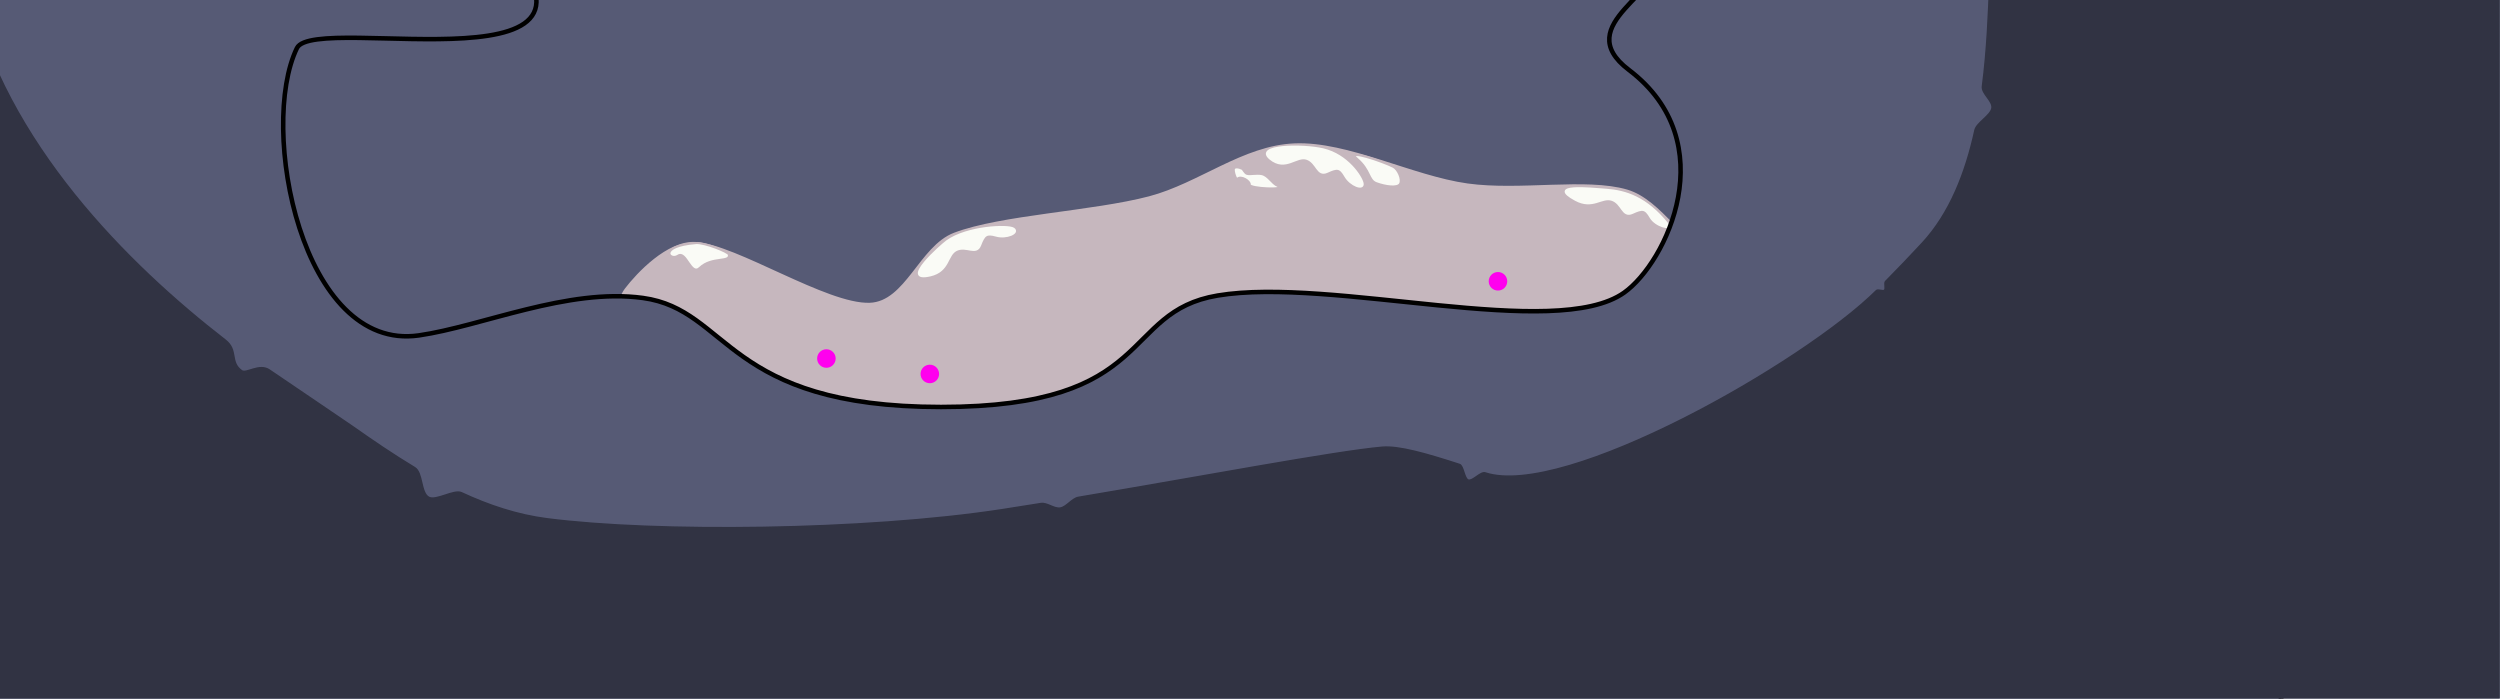
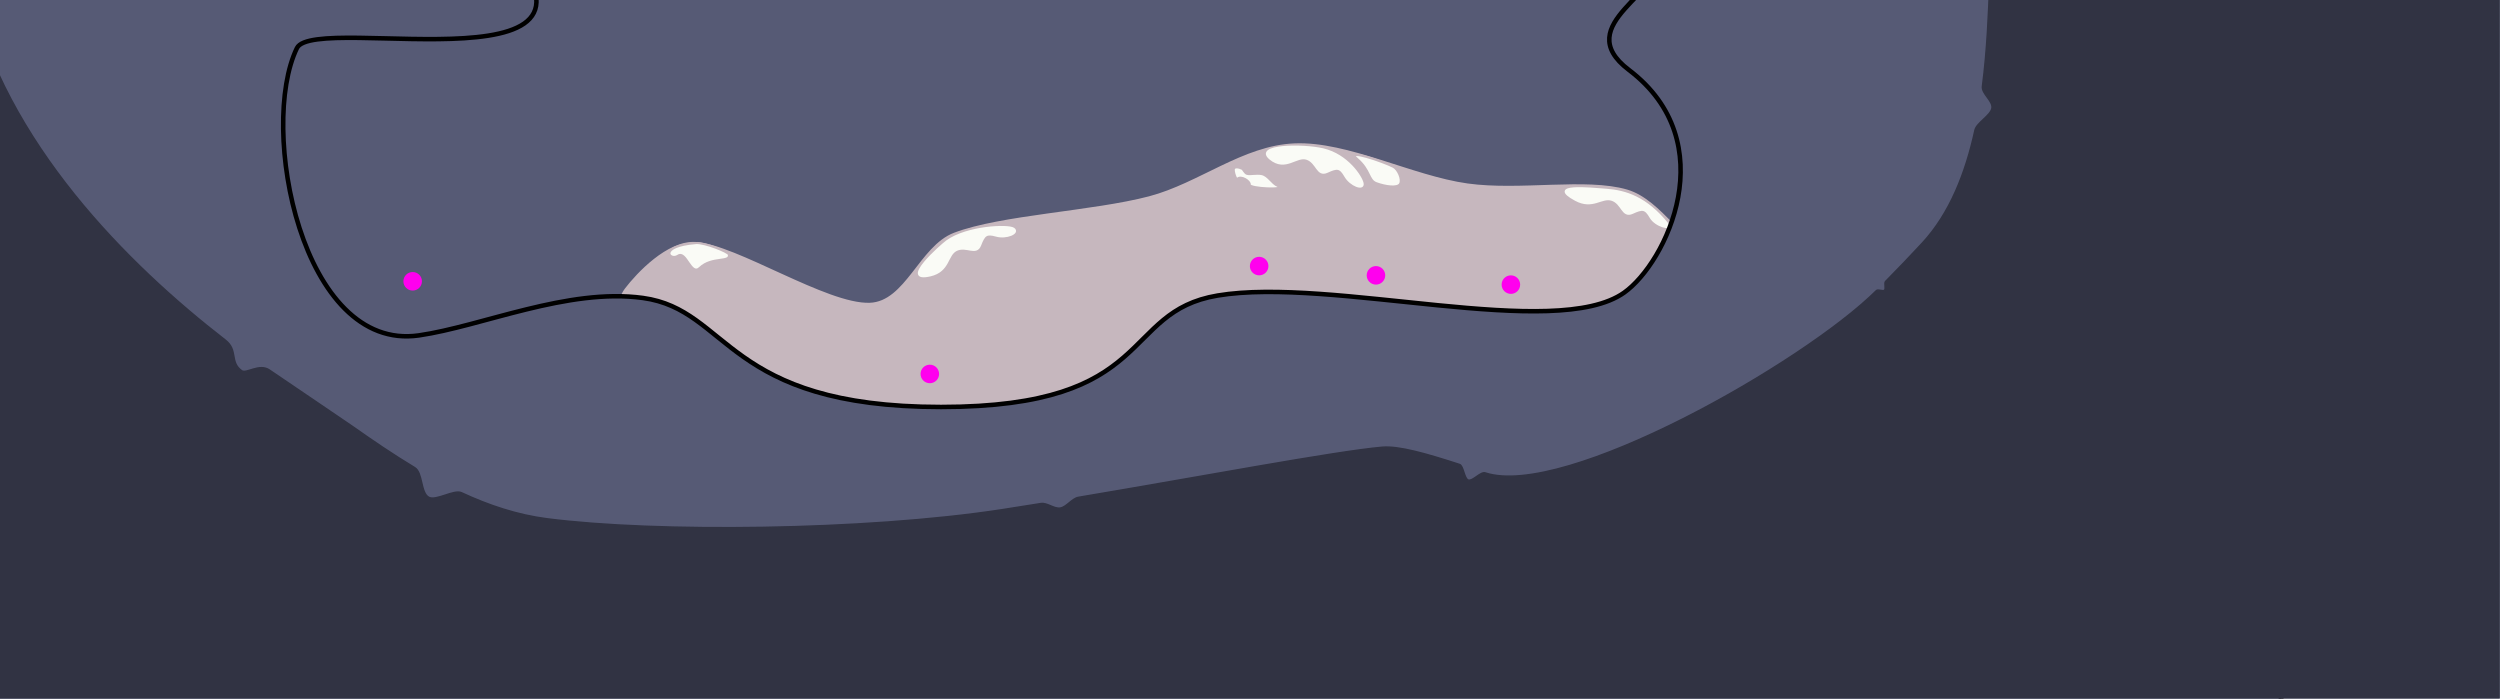
<svg xmlns="http://www.w3.org/2000/svg" width="8269px" height="2311px" version="1.1" xml:space="preserve" style="fill-rule:evenodd;clip-rule:evenodd;stroke-linecap:round;stroke-linejoin:round;stroke-miterlimit:1;">
  <rect id="level0" x="0" y="0" width="8268.22" height="2310.37" style="fill:#565a75;" />
  <clipPath id="_clip1">
    <rect id="level01" x="0" y="0" width="8268.22" height="2310.37" />
  </clipPath>
  <g clip-path="url(#_clip1)">
    <g id="mountain">
      <path id="mountain1" d="M6190.64,956.457C6168.52,852.906 6018.67,791.393 5931.21,773.14C5843.75,754.887 5754.73,869.998 5665.86,846.94C5574.16,823.146 5495.5,663.742 5380.97,630.37C5245.65,590.939 5028.07,634.564 4853.94,610.355C4670.86,584.902 4457.91,470.587 4282.49,477.65C4111.99,484.515 3966.48,609.407 3801.43,652.731C3613.8,701.979 3310.86,714.426 3156.75,773.14C3043.51,816.281 2997.87,1000.68 2876.77,1005.01C2734.08,1010.12 2435.07,811.894 2300.58,803.801C2208.52,798.262 2107.85,906.614 2069.84,956.457C2040.24,995.267 2029.58,1079.66 2072.52,1102.86C2223.83,1184.6 2657.77,1403.93 2977.68,1446.92C3487.66,1515.44 4611.4,1491.84 5132.38,1514.01C5456.55,1527.8 5927.16,1672.83 6103.53,1579.91C6279.91,1486.98 6219.36,1090.92 6190.64,956.457Z" style="fill:#c6b7be;stroke:#c6b7be;stroke-width:7px;" />
      <path d="M5927.84,777.187C5903.86,772.743 5795.82,802.694 5845.3,811.874C5909.53,823.791 5931.56,800.008 5966.19,811.874C6000.82,823.741 6000.17,870.249 6033.32,855.014C6066.47,839.779 6084.39,834.294 6101.57,864.17C6118.75,894.047 6155.5,908.013 6145.3,886.184C6142.71,880.63 6113.28,853.334 6064.96,828.035C6021.7,805.386 5965.28,784.124 5927.84,777.187Z" style="fill:#fafbf6;stroke:#fafbf6;stroke-width:7px;" />
      <path d="M5312.92,627.778C5258.86,623.612 5114.66,608.611 5211.21,660.897C5268.65,692.004 5297.47,649.03 5332.1,660.897C5366.72,672.763 5366.07,719.271 5399.23,704.036C5432.38,688.801 5442.35,688.81 5459.53,718.686C5476.72,748.563 5531.51,760.653 5516.36,741.925C5444.7,653.374 5377.53,632.756 5312.92,627.778Z" style="fill:#fafbf6;stroke:#fafbf6;stroke-width:7px;" />
      <path d="M4376.4,494.094C4308.98,478.191 4146.62,480.015 4201.64,525.065C4252.18,566.45 4287.9,513.198 4322.53,525.065C4357.16,536.932 4356.51,583.44 4389.66,568.204C4422.81,552.969 4432.79,552.978 4449.97,582.855C4467.15,612.731 4511.52,629.718 4506.79,606.094C4502.53,584.75 4456.22,512.922 4376.4,494.094Z" style="fill:#fafbf6;stroke:#fafbf6;stroke-width:7px;" />
      <path d="M4608.76,551.771C4574.73,534.195 4449.27,491.484 4488.28,525.017C4533.22,563.641 4524.96,596.131 4552.46,606.101C4582.17,616.874 4622.54,623.17 4630.94,608.16C4639.34,593.149 4624.18,559.738 4608.76,551.771Z" style="fill:#fafbf6;stroke:#c6b7be;stroke-width:7px;" />
      <path d="M4124.84,574.956C4117.24,572.89 4112.56,560.094 4108.32,558.09C4097.67,553.069 4083.47,550.624 4081.04,558.68C4078.62,566.735 4088.45,596.166 4092.56,591.759C4104.28,579.205 4135.62,599.387 4133.55,610.621C4131.03,624.281 4260.18,629.107 4226.31,614.935C4206.84,606.786 4194.73,579.415 4172.45,575.531C4154.75,572.447 4135.52,577.862 4124.84,574.956Z" style="fill:#fafbf6;stroke:#c6b7be;stroke-width:7px;" />
      <path d="M3132.13,798.028C3114.28,810.963 2973.7,934.669 3076.84,910.72C3140.47,895.945 3130.5,842.147 3163.62,826.558C3196.74,810.97 3228.65,844.807 3241.85,810.79C3255.04,776.773 3262.2,769.834 3295.34,779.319C3328.47,788.804 3372.14,770.112 3352.31,756.44C3334.39,744.089 3198.54,749.914 3132.13,798.028Z" style="fill:#fafbf6;stroke:#fafbf6;stroke-width:7px;" />
      <path d="M2410.87,841.745C2416.89,869.544 2355.02,847.577 2314.56,886.137C2284.89,914.415 2269.58,827.844 2242.63,845.856C2214.65,864.549 2175.07,814.219 2301.88,803.885C2329.84,801.607 2409.04,833.296 2410.87,841.745Z" style="fill:#fafbf6;stroke:#c6b7be;stroke-width:7px;" />
    </g>
    <g id="Store-booth">
      <ellipse cx="212.503" cy="288.627" rx="111.605" ry="21.332" style="fill-opacity:0.37;" />
      <g>
        <path d="M102.453,157.997C101.417,157.997 100.575,158.839 100.575,159.875L100.575,213.783C100.575,214.82 101.417,215.661 102.453,215.661C103.49,215.661 104.331,214.82 104.331,213.783L104.331,159.875C104.331,158.839 103.49,157.997 102.453,157.997Z" style="fill:#c6b7be;stroke:#000;stroke-width:1.42px;stroke-miterlimit:1.5;" />
        <path d="M153.982,184.156C152.946,184.156 152.105,184.997 152.105,186.034L152.105,239.942C152.105,240.978 152.946,241.82 153.982,241.82C155.019,241.82 155.86,240.978 155.86,239.942L155.86,186.034C155.86,184.997 155.019,184.156 153.982,184.156Z" style="fill:#c6b7be;stroke:#000;stroke-width:1.42px;stroke-miterlimit:1.5;" />
        <path d="M206.858,184.156C205.822,184.156 204.98,184.997 204.98,186.034L204.98,239.942C204.98,240.978 205.822,241.82 206.858,241.82C207.894,241.82 208.736,240.978 208.736,239.942L208.736,186.034C208.736,184.997 207.894,184.156 206.858,184.156Z" style="fill:#c6b7be;stroke:#000;stroke-width:1.42px;stroke-miterlimit:1.5;" />
        <path d="M101.66,218.938C100.778,220.138 101.036,221.828 102.236,222.71L129.874,243.028C131.074,243.91 132.764,243.652 133.646,242.452C134.528,241.252 134.27,239.562 133.07,238.68L105.432,218.363C104.232,217.481 102.542,217.739 101.66,218.938Z" style="fill:#c6b7be;stroke:#000;stroke-width:1.42px;stroke-miterlimit:1.5;" />
        <path d="M292.391,157.997C291.355,157.997 290.513,158.839 290.513,159.875L290.513,213.783C290.513,214.82 291.355,215.661 292.391,215.661C293.428,215.661 294.269,214.82 294.269,213.783L294.269,159.875C294.269,158.839 293.428,157.997 292.391,157.997Z" style="fill:#c6b7be;stroke:#000;stroke-width:1.42px;stroke-miterlimit:1.5;" />
        <path d="M271.543,293.951C273.032,293.951 274.241,292.742 274.241,291.252L274.241,254.284C274.241,252.795 273.032,251.586 271.543,251.586C270.053,251.586 268.845,252.795 268.845,254.284L268.845,291.252C268.845,292.742 270.053,293.951 271.543,293.951Z" style="fill:#c6b7be;stroke:#000;stroke-width:1.42px;stroke-miterlimit:1.5;" />
        <path d="M103.434,94.573C103.979,92.6 105.774,91.233 107.821,91.233L287.632,91.233C289.692,91.233 291.496,92.618 292.028,94.608C294.876,105.254 303.69,138.21 307.266,151.577C307.631,152.942 307.341,154.4 306.481,155.522C305.62,156.643 304.288,157.302 302.874,157.303C271.372,157.34 123.691,157.509 92.034,157.545C90.612,157.547 89.271,156.884 88.409,155.753C87.547,154.623 87.263,153.154 87.641,151.784C91.356,138.328 100.5,105.201 103.434,94.573Z" style="fill:#51556b;stroke:#000;stroke-width:2px;stroke-miterlimit:1.5;" />
        <path d="M294.269,89.355C294.269,88.319 293.428,87.478 292.391,87.478L102.453,87.478C101.417,87.478 100.575,88.319 100.575,89.355C100.575,90.392 101.417,91.233 102.453,91.233L292.391,91.233C293.428,91.233 294.269,90.392 294.269,89.355Z" style="fill:#c6b7be;stroke:#000;stroke-width:1.42px;stroke-miterlimit:1.5;" />
        <path d="M311.76,157.997C311.76,156.961 310.918,156.12 309.882,156.12L84.962,156.12C83.926,156.12 83.085,156.961 83.085,157.997C83.085,159.034 83.926,159.875 84.962,159.875L309.882,159.875C310.918,159.875 311.76,159.034 311.76,157.997Z" style="fill:#c6b7be;stroke:#000;stroke-width:1.42px;stroke-miterlimit:1.5;" />
        <path d="M278.098,223.796C278.273,222.282 277.793,220.765 276.78,219.627C275.766,218.49 274.314,217.839 272.79,217.839C248.366,217.839 156.531,217.839 132.215,217.839C130.7,217.839 129.256,218.482 128.243,219.608C127.23,220.734 126.742,222.238 126.902,223.744C127.726,231.526 129.159,245.063 129.918,252.235C130.206,254.951 132.496,257.013 135.227,257.015C157.155,257.034 247.629,257.111 269.476,257.13C272.191,257.132 274.476,255.098 274.788,252.401C275.618,245.232 277.192,231.628 278.098,223.796Z" style="fill:#565a75;stroke:#000;stroke-width:2px;stroke-miterlimit:1.5;" />
        <path d="M301.446,217.839C301.446,214.564 298.787,211.906 295.513,211.906L99.332,211.906C96.057,211.906 93.399,214.564 93.399,217.839C93.399,221.113 96.057,223.772 99.332,223.772L295.513,223.772C298.787,223.772 301.446,221.113 301.446,217.839Z" style="fill:#c6b7be;stroke:#000;stroke-width:1.42px;stroke-miterlimit:1.5;" />
      </g>
      <circle cx="198.902" cy="78.507" r="51.795" style="fill:#fafbf6;" />
      <clipPath id="_clip2">
        <circle cx="198.902" cy="78.507" r="51.795" />
      </clipPath>
      <g clip-path="url(#_clip2)">
        <path d="M214.016,56.05L203.562,71.564C203.417,71.757 203.338,71.992 203.338,72.234C203.338,72.844 203.839,73.345 204.448,73.345C204.741,73.345 205.021,73.23 205.229,73.025L215.516,64.137C215.592,64.068 215.691,64.029 215.794,64.029C216.02,64.029 216.205,64.215 216.205,64.44C216.205,64.443 216.205,64.446 216.205,64.448L216.205,92.383C216.203,92.61 216.015,92.796 215.788,92.796C215.667,92.796 215.551,92.742 215.472,92.65L184.365,55.433C183.361,54.224 181.871,53.52 180.299,53.511L179.216,53.511C176.294,53.511 173.889,55.916 173.889,58.838L173.889,98.177C173.889,101.099 176.294,103.504 179.216,103.504C181.065,103.503 182.786,102.54 183.754,100.965L194.208,85.451C194.354,85.258 194.433,85.022 194.433,84.78C194.433,84.171 193.932,83.67 193.322,83.67C193.03,83.67 192.75,83.785 192.542,83.99L182.255,92.877C182.179,92.947 182.08,92.985 181.977,92.985C181.751,92.985 181.566,92.8 181.566,92.574C181.566,92.572 181.566,92.569 181.566,92.566L181.566,64.659C181.568,64.432 181.755,64.247 181.982,64.247C182.104,64.247 182.22,64.3 182.299,64.393L213.405,101.609C214.418,102.807 215.909,103.499 217.477,103.498L218.588,103.498C221.51,103.498 223.915,101.093 223.915,98.171C223.915,98.171 223.915,58.838 223.915,58.838C223.915,55.916 221.51,53.511 218.588,53.511C218.577,53.511 218.566,53.511 218.555,53.511C216.706,53.511 214.984,54.474 214.016,56.05Z" style="fill:#0f0f1b;fill-rule:nonzero;" />
      </g>
      <circle cx="198.902" cy="78.507" r="51.795" style="fill:none;stroke:#000;stroke-width:3.21px;stroke-miterlimit:1.5;" />
      <path d="M188.532,238.952C186.701,238.774 184.856,238.774 183.024,238.952L182.117,243.368C180.361,243.637 178.641,244.098 176.986,244.743L173.992,241.372C172.316,242.134 170.719,243.056 169.222,244.126L170.644,248.405C169.258,249.515 167.998,250.775 166.888,252.161L162.609,250.738C161.539,252.236 160.617,253.833 159.855,255.509L163.227,258.502C162.581,260.157 162.12,261.878 161.852,263.634L157.435,264.541C157.257,266.373 157.257,268.217 157.435,270.049L161.852,270.956C162.12,272.712 162.581,274.433 163.227,276.088L159.855,279.082C160.617,280.757 161.539,282.354 162.609,283.852L166.888,282.429C167.998,283.815 169.258,285.075 170.644,286.186L169.222,290.464C170.719,291.534 172.316,292.456 173.992,293.218L176.986,289.847C178.641,290.492 180.361,290.953 182.117,291.222L183.024,295.638C184.856,295.816 186.701,295.816 188.532,295.638L189.44,291.222C191.195,290.953 192.916,290.492 194.571,289.847L197.565,293.218C199.24,292.456 200.838,291.534 202.335,290.464L200.912,286.186C202.299,285.075 203.558,283.815 204.669,282.429L208.947,283.852C210.017,282.354 210.94,280.757 211.701,279.082L208.33,276.088C208.975,274.433 209.436,272.712 209.705,270.956L214.122,270.049C214.3,268.217 214.3,266.373 214.122,264.541L209.705,263.634C209.436,261.878 208.975,260.157 208.33,258.502L211.701,255.509C210.94,253.833 210.017,252.236 208.947,250.738L204.669,252.161C203.558,250.775 202.299,249.515 200.912,248.405L202.335,244.126C200.838,243.056 199.24,242.134 197.565,241.372L194.571,244.743C192.916,244.098 191.195,243.637 189.44,243.368L188.532,238.952ZM185.778,264.236C187.466,264.236 188.837,265.607 188.837,267.295C188.837,268.983 187.466,270.354 185.778,270.354C184.09,270.354 182.72,268.983 182.72,267.295C182.72,265.607 184.09,264.236 185.778,264.236Z" style="fill:#c6b7be;stroke:#000;stroke-width:1.42px;stroke-miterlimit:1.5;" />
      <path id="hat" d="M162.763,183.317C159.119,187.301 151.468,192.88 150.051,200.087C148.635,207.293 142.036,198.21 141.245,192.069C140.453,185.929 148.502,179.991 152.753,179.338C157.026,178.681 164.496,181.422 162.763,183.317Z" style="fill:#fafbf6;" />
      <clipPath id="_clip3">
        <path d="M162.763,183.317C159.119,187.301 151.468,192.88 150.051,200.087C148.635,207.293 142.036,198.21 141.245,192.069C140.453,185.929 148.502,179.991 152.753,179.338C157.026,178.681 164.496,181.422 162.763,183.317Z" />
      </clipPath>
      <g clip-path="url(#_clip3)">
        <path d="M147.043,186.552C146.39,189.101 146.825,190.17 146.825,190.17C146.825,190.17 148.552,190.197 149.048,189.055C149.544,187.913 150.78,183.19 149.235,184.368C147.69,185.545 147.697,184.003 147.043,186.552Z" style="fill:#c6b7be;" />
        <path d="M147.269,198.062C149.389,199.727 150.505,199.75 150.505,199.75C150.505,199.75 150.997,196.242 150.197,197.178C149.732,197.722 145.711,194.258 145.974,195.084C146.592,197.026 145.149,196.398 147.269,198.062Z" style="fill:#c6b7be;" />
        <path d="M154.649,184.039C154.185,187.123 153.785,188.231 153.785,188.231C153.785,188.231 157.302,187.234 157.74,185.769C158.178,184.304 157.505,178.899 155.884,180.833C154.263,182.766 155.113,180.955 154.649,184.039Z" style="fill:#c6b7be;" />
        <path d="M142.775,189.914C144.554,187.434 145.406,186.649 145.406,186.649C145.406,186.649 141.749,185.912 140.704,186.991C139.66,188.069 137.904,193.095 140.237,192.148C142.57,191.201 140.997,192.394 142.775,189.914Z" style="fill:#c6b7be;" />
        <path d="M154.861,179.25C156.639,176.77 157.492,175.985 157.492,175.985C157.492,175.985 153.834,175.248 152.789,176.327C151.745,177.405 149.989,182.431 152.322,181.484C154.655,180.537 153.082,181.73 154.861,179.25Z" style="fill:#c6b7be;" />
        <path d="M149.254,191.873C146.193,192.097 145.094,190.323 144.976,190.683C144.857,191.044 147.02,193.926 148.542,194.033C150.065,194.141 154.964,192.285 152.628,191.116C150.292,189.947 152.315,191.648 149.254,191.873Z" style="fill:#565a75;" />
        <path d="M152.712,185.075C154.025,185.792 154.598,182.684 153.089,182.813C151.579,182.942 147.049,185.549 149.514,186.351C151.98,187.153 149.941,183.562 152.712,185.075Z" style="fill:#565a75;" />
        <path d="M150.785,192.069C149.492,192.7 152.039,196.1 152.771,194.775C153.503,193.449 153.942,188.074 151.945,189.601C149.949,191.128 153.512,190.738 150.785,192.069Z" style="fill:#c6b7be;" />
        <path d="M160.241,184.542C162.706,185.344 165.325,180.875 163.815,181.004C162.305,181.133 157.775,183.74 160.241,184.542Z" style="fill:#565a75;" />
        <path d="M148.235,197.67C147.94,196.135 144.215,199.08 143.965,200.31C143.129,204.419 148.877,201.004 148.235,197.67Z" style="fill:#565a75;" />
      </g>
      <path d="M162.763,183.317C159.119,187.301 151.468,192.88 150.051,200.087C148.635,207.293 142.036,198.21 141.245,192.069C140.453,185.929 148.502,179.991 152.753,179.338C157.026,178.681 164.496,181.422 162.763,183.317Z" style="fill:none;stroke:#000;stroke-width:1.14px;stroke-miterlimit:1.5;" />
      <g id="hat1">
        <path d="M198.117,182.39C207.332,173.194 223.683,177.775 207.204,195.673C200.395,203.069 196.536,204.604 193.804,200.549C190.3,195.347 191.166,189.327 198.117,182.39Z" style="fill:#fafbf6;" />
        <clipPath id="_clip4">
          <path d="M198.117,182.39C207.332,173.194 223.683,177.775 207.204,195.673C200.395,203.069 196.536,204.604 193.804,200.549C190.3,195.347 191.166,189.327 198.117,182.39Z" />
        </clipPath>
        <g clip-path="url(#_clip4)">
          <path d="M197.584,200.965C205.551,195.357 209.846,190.883 212.786,186.322C213.34,185.462 214.452,187.633 212.352,190.384C210.251,193.134 198.846,204.569 197.584,200.965Z" style="fill:#c6b7be;stroke:#c6b7be;stroke-width:4px;" />
          <path d="M196.263,184.405C193.321,189.162 194.686,188.035 196.191,186.737C197.696,185.439 198.372,185.005 196.263,184.405Z" style="fill:#c6b7be;stroke:#c6b7be;stroke-width:0.6px;" />
        </g>
        <path d="M197.41,181.683C200.961,178.139 205.516,176.54 209.051,176.796C211.651,176.984 213.721,178.158 214.682,180.19C215.307,181.512 215.473,183.232 214.915,185.349C214.162,188.209 212.046,191.89 207.939,196.351C205.127,199.405 202.792,201.481 200.834,202.617C199.153,203.592 197.696,203.904 196.43,203.664C195.125,203.417 193.973,202.589 192.974,201.107C189.234,195.554 189.99,189.088 197.41,181.683ZM198.117,182.39C191.166,189.327 190.3,195.347 193.804,200.549C196.536,204.604 200.395,203.069 207.204,195.673C223.683,177.775 207.332,173.194 198.117,182.39Z" style="fill:#0f0f1b;" />
        <path d="M193.529,182.938C193.556,182.923 193.589,182.922 193.618,182.935C194.057,183.131 197.567,184.693 197.665,184.737C197.666,184.738 197.666,184.738 197.667,184.739C197.667,184.739 197.667,184.74 197.666,184.74C197.648,184.769 197.428,185.114 197.221,185.439C197.014,185.765 196.584,185.865 196.254,185.665C195.499,185.207 194.193,184.415 193.364,183.911C193.206,183.815 193.111,183.643 193.116,183.458C193.12,183.274 193.222,183.105 193.385,183.017C193.445,182.984 193.496,182.956 193.529,182.938Z" style="fill:#fafbf6;stroke:#000;stroke-width:0.51px;" />
      </g>
    </g>
    <path id="ground--collision-" d="M1614.2,-247.057C2187.82,329.174 1041.23,37.103 982.123,159.038C854.401,422.511 997.646,1165.37 1385.54,1109.38C1592.64,1079.49 1878.3,951.512 2126.34,985.516C2414.15,1024.97 2397.57,1346.13 3112.45,1346.13C3827.34,1346.13 3703.2,1031.76 4027.54,977.47C4404.11,914.445 5143.87,1129.52 5371.86,967.979C5511.17,869.277 5703.88,470.937 5387.68,231.22C5186.38,78.615 5522.23,-28.646 5477,-144.614C5380.17,-392.887 5603.09,-761.627 5917.18,-811.408C6659.48,-929.057 6997.14,-332.457 7204.99,-17.878C7500.79,429.809 8026.39,2403.58 7170.27,2694.37C5791.92,3162.53 288.832,3241.15 -1065.11,2791.12C-1950.53,2496.83 -1205.44,576.817 -953.37,-5.788C-707.894,-573.15 1327.02,-535.543 1614.2,-247.057Z" style="fill:#565a75;stroke:#000;stroke-width:15px;stroke-miterlimit:1.5;" />
    <circle id="storeBooth" cx="3075.48" cy="1236.89" r="30.661" style="fill:#f0e;" />
-     <circle id="goal" cx="4954.68" cy="930.425" r="30.661" style="fill:#f0e;" />
-     <circle id="start" cx="2733.4" cy="1185.85" r="30.661" style="fill:#f0e;" />
+     <circle id="_-door---to-level1-" cx="4164.77" cy="880.077" r="30.661" style="fill:#f0e;" />
+     <circle id="_-door---to-level2-" cx="4551.13" cy="910.738" r="30.661" style="fill:#f0e;" />
+     <circle id="_-door---to-level3-" cx="4997.41" cy="941.4" r="30.661" style="fill:#f0e;" />
+     <circle id="start" cx="1364.94" cy="930.425" r="30.661" style="fill:#f0e;" />
    <path id="foreground-shadow" d="M8622,-491.18C8620.59,-554.246 6627.55,-365.839 6604.01,-294.025C6574.69,-204.585 6589.2,37.579 6557.16,285.83C6554.07,309.794 6592.71,333.815 6588.67,357.76C6584.56,382.081 6537.76,406.323 6532.51,430.35C6501.59,571.786 6449.31,705.746 6358.28,804.044C6318.42,847.096 6277.77,889.584 6236.78,930.931C6231.65,936.101 6238.46,954.72 6233.33,959.853C6228.41,964.771 6211.54,956.204 6206.61,961.086C5962.96,1202.48 5173.78,1650.48 4912.47,1564.25C4897.26,1559.24 4871.07,1592.8 4856.49,1588C4842.8,1583.49 4840.68,1540.6 4827.58,1536.35C4716.11,1500.18 4626.77,1474.55 4571.31,1479.42C4416.59,1493.02 3971.67,1577.11 3566.9,1645.13C3546.05,1648.64 3527.75,1677.08 3507.16,1680.48C3486.41,1683.91 3463.38,1662.32 3442.98,1665.62C3398.6,1672.83 3355.17,1679.71 3313.16,1686.15C2860.76,1755.51 2167.41,1762.07 1809.3,1715.99C1711.17,1703.37 1616.83,1671.96 1526.09,1629.73C1501.9,1618.47 1442.15,1657.72 1418.47,1645.07C1390.54,1630.15 1398.78,1563.11 1371.55,1546.72C1300.18,1503.76 1231.2,1456.59 1164.53,1409.67C1133.94,1388.14 979.943,1284.81 890.948,1223.88C857.617,1201.06 814.854,1237.45 799.171,1226.17C758.95,1197.23 788.084,1158.25 745.459,1125.22C420.956,873.74 17.92,472.882 -99.705,-28.952C-236.093,-610.843 -1158.35,-414.14 -1161.65,-374.778C-1164.75,-337.742 -1536.31,2741.56 -1531.51,2899.11C-1526.15,3074.77 8279.84,2686.87 8268.22,2600.44C8256.61,2514.01 8627.4,-249.251 8622,-491.18Z" style="fill:#313343;stroke:#313343;stroke-width:5px;" />
  </g>
</svg>
